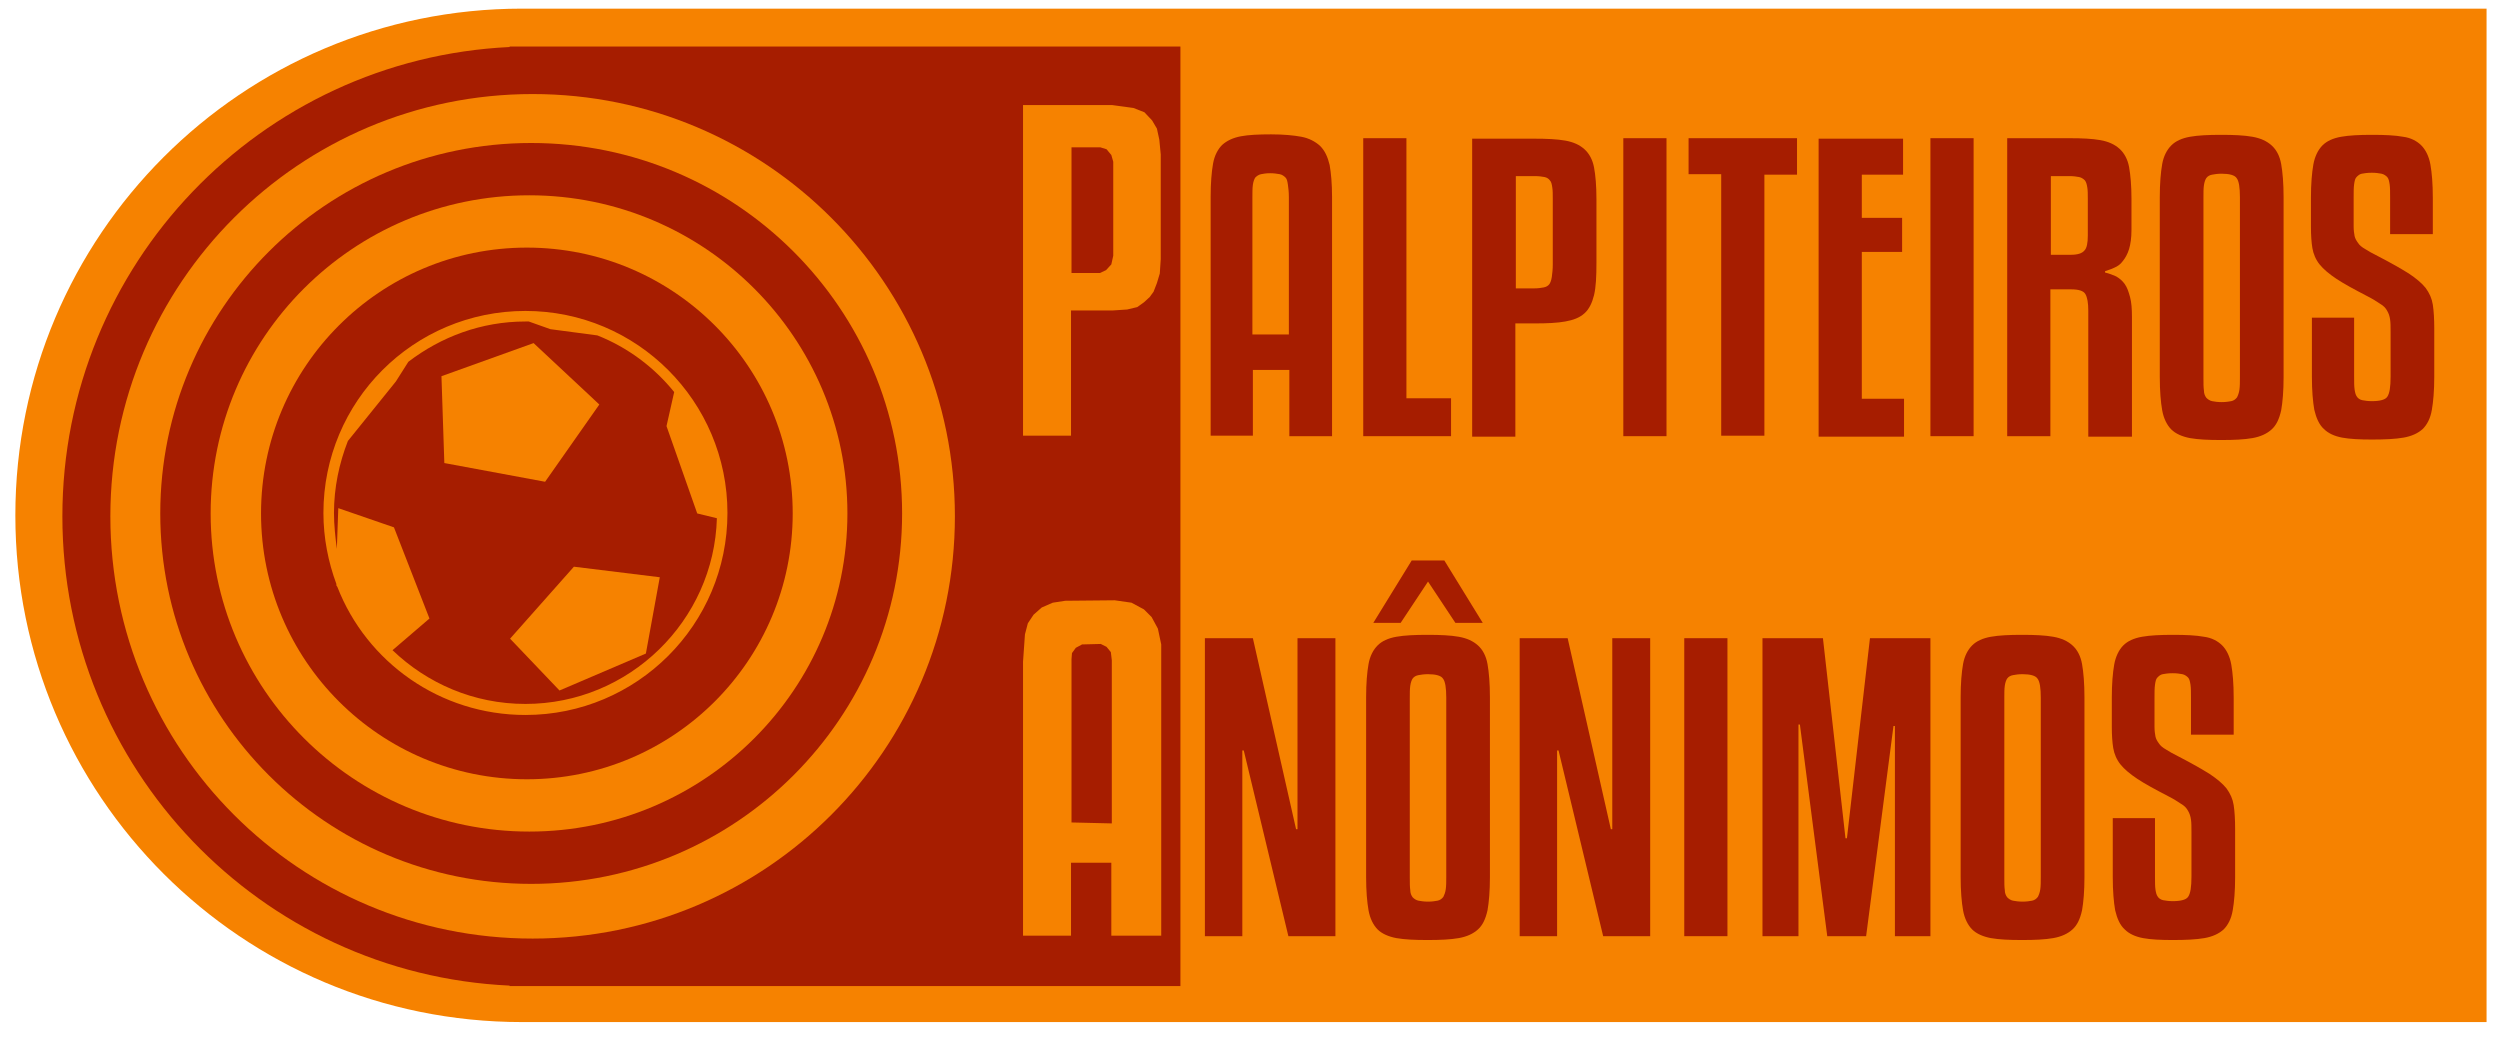
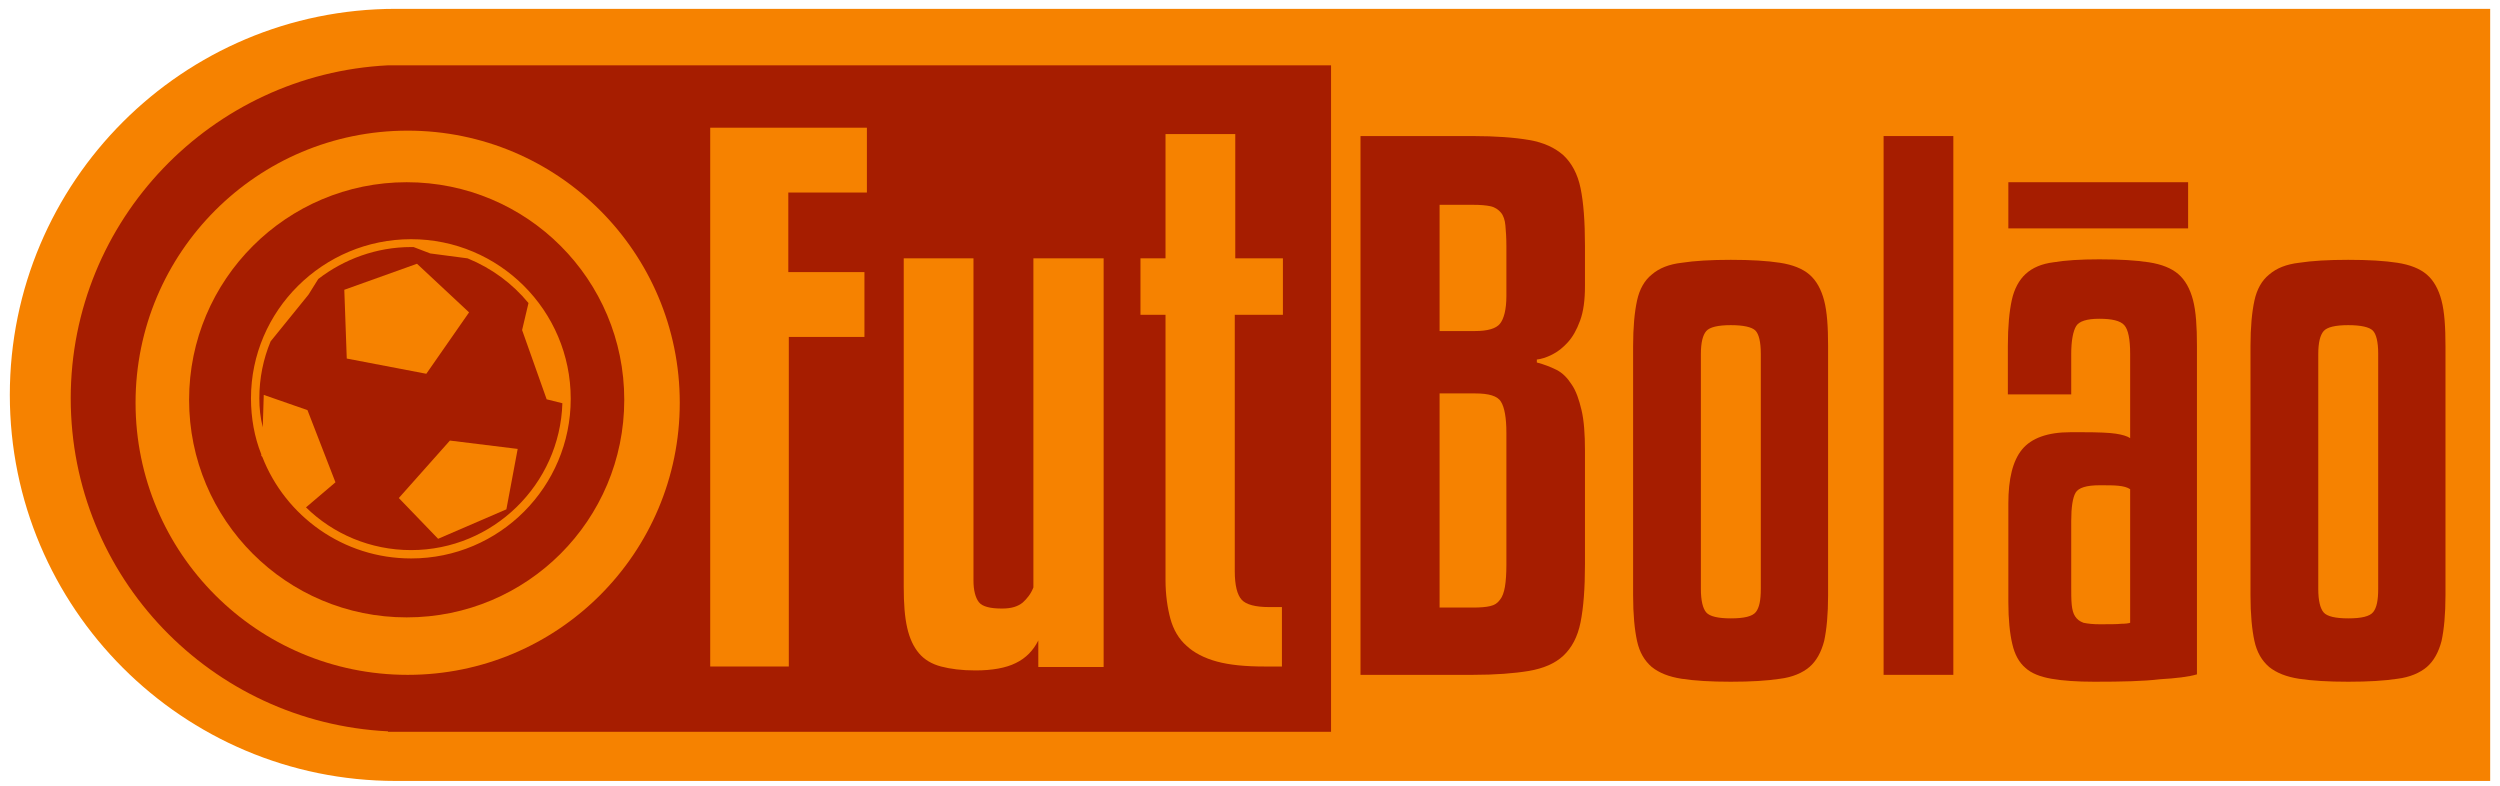
- <svg xmlns="http://www.w3.org/2000/svg" version="1.1" id="Layer_1" x="0px" y="0px" viewBox="0 0 521 216" style="enable-background:new 0 0 521 216;" xml:space="preserve">
+ <svg xmlns="http://www.w3.org/2000/svg" version="1.1" id="Layer_1" x="0px" y="0px" viewBox="0 0 509 160" style="enable-background:new 0 0 509 160;" xml:space="preserve">
  <style type="text/css">
- 	.laranja{fill-rule:evenodd;clip-rule:evenodd;fill:#f68200;}
- 	.vermelho{fill-rule:evenodd;clip-rule:evenodd;fill:#a61d00;}
+ 	.laranja{fill:#f68200;}
+ 	.vermelho{fill:#a61d00;}
</style>
-   <path class="laranja" d="M109,1.8L109,1.8c-0.1,0-0.1,0-0.2,0C50.4,1.8,3.2,49.1,3.2,107.4C3.2,165.8,50.4,213,108.8,213 c0.1,0,0.1,0,0.2,0v0h409.2V1.8H109z" />
-   <path class="vermelho" d="M106.2,9.7v0.1c-51.9,2.5-93.2,45.3-93.2,97.8c0,52.5,41.3,95.4,93.2,97.8v0.1H246V9.7H106.2z" />
-   <path class="laranja" d="M111,19.6c48.6,0,88,39.4,88,88s-39.4,88-88,88c-48.6,0-88-39.4-88-88S62.4,19.6,111,19.6z" />
-   <path class="vermelho" d="M110.7,29.8c42.7,0,77.3,34.6,77.3,77.2s-34.6,77.2-77.3,77.2c-42.7,0-77.3-34.6-77.3-77.2S68,29.8,110.7,29.8z" />
-   <path class="laranja" d="M110.3,40.7c36.6,0,66.3,29.7,66.3,66.3s-29.7,66.3-66.3,66.3S43.9,143.6,43.9,107S73.6,40.7,110.3,40.7z" />
-   <path class="vermelho" d="M109.8,51.6c30.6,0,55.4,24.8,55.4,55.4s-24.8,55.4-55.4,55.4c-30.6,0-55.4-24.8-55.4-55.4 S79.2,51.6,109.8,51.6z" />
-   <path class="vermelho" d="M278.3,195.1V133h-7.9v39.8h-0.3l-9-39.8h-10v62.1h7.8v-38.7h0.3l9.3,38.7H278.3z" />
-   <path class="vermelho" d="M310.5,145.3c0-2.9-0.2-5.2-0.5-6.9c-0.3-1.7-1-3-2-3.9c-1-0.9-2.3-1.5-4-1.8c-1.7-0.3-3.8-0.4-6.5-0.4 c-2.7,0-4.8,0.1-6.5,0.4c-1.7,0.3-3,0.9-3.9,1.8c-0.9,0.9-1.6,2.2-1.9,3.9c-0.3,1.7-0.5,4-0.5,6.9v37.5c0,2.9,0.2,5.2,0.5,6.9 c0.3,1.7,1,3.1,1.9,4c0.9,0.9,2.3,1.5,3.9,1.8c1.7,0.3,3.8,0.4,6.5,0.4c2.7,0,4.8-0.1,6.5-0.4c1.7-0.3,3-0.9,4-1.8 c1-0.9,1.6-2.2,2-4c0.3-1.7,0.5-4,0.5-6.9V145.3z M301.4,182.7c0,1,0,1.9-0.1,2.6c-0.1,0.7-0.3,1.2-0.5,1.6 c-0.3,0.4-0.7,0.7-1.2,0.8c-0.5,0.1-1.2,0.2-2,0.2c-0.8,0-1.5-0.1-2-0.2c-0.5-0.1-0.9-0.4-1.2-0.7c-0.3-0.4-0.5-0.9-0.5-1.5 c-0.1-0.7-0.1-1.5-0.1-2.6v-37.5c0-1,0-1.8,0.1-2.5c0.1-0.7,0.3-1.2,0.5-1.5c0.3-0.4,0.7-0.6,1.2-0.7c0.5-0.1,1.2-0.2,2-0.2 c1.6,0,2.7,0.3,3.1,0.9c0.5,0.6,0.7,2,0.7,4V182.7z M301,116.8h-6.8l-8,13h5.7l5.7-8.6l5.7,8.6h5.7L301,116.8z" />
-   <path class="vermelho" d="M343.9,195.1V133H336v39.8h-0.3l-9-39.8h-10v62.1h7.8v-38.7h0.3l9.3,38.7H343.9z" />
-   <path class="vermelho" d="M360,133h-9v62.1h9V133z" />
-   <path class="vermelho" d="M389.7,133l-4.8,41.7h-0.3l-4.7-41.7h-12.6v62.1h7.5v-44.1h0.3l5.7,44.1h8.1l5.7-43.8h0.3v43.8h7.4V133H389.7z" />
-   <path class="vermelho" d="M434.4,145.3c0-2.9-0.2-5.2-0.5-6.9c-0.3-1.7-1-3-2-3.9c-1-0.9-2.3-1.5-4-1.8c-1.7-0.3-3.8-0.4-6.5-0.4 c-2.7,0-4.8,0.1-6.5,0.4c-1.7,0.3-3,0.9-3.9,1.8c-0.9,0.9-1.6,2.2-1.9,3.9c-0.3,1.7-0.5,4-0.5,6.9v37.5c0,2.9,0.2,5.2,0.5,6.9 c0.3,1.7,1,3.1,1.9,4c0.9,0.9,2.3,1.5,3.9,1.8c1.7,0.3,3.8,0.4,6.5,0.4c2.7,0,4.8-0.1,6.5-0.4c1.7-0.3,3-0.9,4-1.8 c1-0.9,1.6-2.2,2-4c0.3-1.7,0.5-4,0.5-6.9V145.3z M425.3,182.7c0,1,0,1.9-0.1,2.6c-0.1,0.7-0.3,1.2-0.5,1.6 c-0.3,0.4-0.7,0.7-1.2,0.8c-0.5,0.1-1.2,0.2-2,0.2c-0.8,0-1.5-0.1-2-0.2c-0.5-0.1-0.9-0.4-1.2-0.7c-0.3-0.4-0.5-0.9-0.5-1.5 c-0.1-0.7-0.1-1.5-0.1-2.6v-37.5c0-1,0-1.8,0.1-2.5c0.1-0.7,0.3-1.2,0.5-1.5c0.3-0.4,0.7-0.6,1.2-0.7c0.5-0.1,1.2-0.2,2-0.2 c1.6,0,2.7,0.3,3.1,0.9c0.5,0.6,0.7,2,0.7,4V182.7z" />
-   <path class="vermelho" d="M465.5,153.1v-7.7c0-2.9-0.2-5.2-0.5-6.9c-0.3-1.7-1-3.1-1.9-4c-0.9-0.9-2.2-1.6-3.8-1.8 c-1.6-0.3-3.8-0.4-6.4-0.4c-2.7,0-4.8,0.1-6.5,0.4c-1.7,0.3-3,0.9-3.9,1.8c-0.9,0.9-1.6,2.3-1.9,4c-0.3,1.7-0.5,4-0.5,6.9v6 c0,1.8,0.1,3.3,0.3,4.5c0.2,1.2,0.7,2.4,1.5,3.4c0.8,1,2,2,3.5,3c1.5,1,3.7,2.2,6.4,3.6c1.2,0.6,2.1,1.2,2.7,1.6 c0.7,0.4,1.2,0.9,1.5,1.5c0.3,0.5,0.5,1.1,0.6,1.8c0.1,0.7,0.1,1.5,0.1,2.6v9.3c0,2.1-0.2,3.5-0.7,4.2c-0.4,0.6-1.5,0.9-3.2,0.9 c-0.8,0-1.5-0.1-2-0.2c-0.5-0.1-0.9-0.4-1.1-0.7c-0.3-0.4-0.4-0.9-0.5-1.5c-0.1-0.7-0.1-1.5-0.1-2.6v-12.3h-8.8v12.3 c0,2.9,0.2,5.2,0.5,6.9c0.4,1.7,1,3.1,2,4c0.9,0.9,2.2,1.5,3.8,1.8c1.6,0.3,3.7,0.4,6.2,0.4c2.7,0,4.9-0.1,6.6-0.4 c1.7-0.3,3-0.9,4-1.8c0.9-0.9,1.6-2.2,1.9-4c0.3-1.7,0.5-4,0.5-6.9v-10c0-2-0.1-3.7-0.3-5c-0.2-1.3-0.7-2.4-1.5-3.5 c-0.8-1-2-2-3.5-3c-1.6-1-3.7-2.2-6.4-3.6c-1.2-0.6-2.1-1.1-2.7-1.5c-0.7-0.4-1.2-0.8-1.5-1.3c-0.3-0.4-0.6-0.9-0.7-1.4 c-0.1-0.5-0.2-1.2-0.2-2v-6.1c0-1.1,0-2,0.1-2.7c0.1-0.7,0.2-1.2,0.5-1.5c0.3-0.3,0.6-0.6,1.1-0.7c0.5-0.1,1.2-0.2,2.1-0.2 c0.8,0,1.5,0.1,2,0.2c0.5,0.1,0.9,0.4,1.2,0.7c0.3,0.3,0.4,0.9,0.5,1.5c0.1,0.7,0.1,1.6,0.1,2.7v7.7H465.5z" />
-   <path class="vermelho" d="M277.6,90.9V41.1c0-2.8-0.2-5-0.5-6.7c-0.4-1.7-1-3-2-4c-1-0.9-2.3-1.6-3.9-1.9c-1.6-0.3-3.8-0.5-6.3-0.5 c-2.6,0-4.7,0.1-6.3,0.4c-1.6,0.3-2.9,0.9-3.9,1.8c-0.9,0.9-1.6,2.2-1.9,3.9c-0.3,1.7-0.5,4-0.5,6.9v49.8h8.8V77.1h7.6v13.8H277.6z M266.7,36.3c0.5,0.1,0.9,0.4,1.2,0.7c0.3,0.3,0.4,0.8,0.5,1.5c0.1,0.7,0.2,1.5,0.2,2.6v28.6h-7.6V41.1c0-1,0-1.9,0.1-2.6 c0.1-0.7,0.3-1.2,0.5-1.5c0.3-0.3,0.7-0.6,1.2-0.7c0.5-0.1,1.1-0.2,1.9-0.2C265.5,36.1,266.1,36.2,266.7,36.3z" />
-   <path class="vermelho" d="M302.4,83h-9.3V28.8h-9v62.1h18.3V83z" />
-   <path class="vermelho" d="M319.8,67.4c2.6,0,4.8-0.1,6.4-0.4c1.7-0.3,3-0.8,4-1.7c1-0.9,1.6-2.2,2-3.8c0.4-1.7,0.5-3.9,0.5-6.7V41.5 c0-2.8-0.2-5-0.5-6.6c-0.3-1.6-1-2.9-2-3.8c-1-0.9-2.3-1.5-4-1.8c-1.7-0.3-3.8-0.4-6.5-0.4h-12.9v62.1h9V67.4H319.8z M319.8,36.7 c0.9,0,1.6,0.1,2.1,0.2c0.5,0.1,0.9,0.4,1.1,0.7c0.3,0.3,0.4,0.8,0.5,1.5c0.1,0.6,0.1,1.4,0.1,2.4v13.6c0,1-0.1,1.9-0.2,2.6 c-0.1,0.7-0.3,1.2-0.5,1.5c-0.3,0.4-0.7,0.6-1.2,0.7c-0.5,0.1-1.2,0.2-2,0.2h-3.8V36.7H319.8z" />
-   <path class="vermelho" d="M347.3,28.8h-9v62.1h9V28.8z" />
-   <path class="vermelho" d="M374.5,28.8h-22.6v7.5h6.8v54.5h9V36.4h6.8V28.8z" />
-   <path class="vermelho" d="M396.8,83.1H388V52.5h8.4v-7.1H388v-9h8.6v-7.5H379v62.1h17.8V83.1z" />
-   <path class="vermelho" d="M411.3,28.8h-9v62.1h9V28.8z" />
-   <path class="vermelho" d="M427.5,60.3h4.1c1.6,0,2.6,0.3,3,1c0.4,0.7,0.6,1.8,0.6,3.5v26.2h9.1V66.1c0-1.7-0.1-3.1-0.4-4.2 c-0.3-1.1-0.6-2-1.1-2.7c-0.5-0.7-1.1-1.2-1.8-1.6c-0.7-0.3-1.4-0.6-2.3-0.8v-0.3c0.6-0.2,1.3-0.4,1.9-0.7c0.7-0.3,1.3-0.7,1.8-1.4 c0.5-0.6,1-1.5,1.3-2.5c0.3-1,0.5-2.3,0.5-4v-6.5c0-2.7-0.2-4.9-0.5-6.6c-0.3-1.6-1-2.9-2-3.8c-1-0.9-2.3-1.5-4-1.8 c-1.7-0.3-3.8-0.4-6.5-0.4h-12.9v62.1h9V60.3z M427.5,36.7h3.8c0.8,0,1.5,0.1,2,0.2c0.5,0.1,0.9,0.4,1.2,0.7 c0.3,0.4,0.4,0.9,0.5,1.5c0.1,0.6,0.1,1.4,0.1,2.4v7.6c0,1.5-0.2,2.6-0.7,3.1c-0.5,0.6-1.4,0.9-2.9,0.9h-4.1V36.7z" />
-   <path class="vermelho" d="M475.9,41.1c0-2.9-0.2-5.2-0.5-6.9c-0.3-1.7-1-3-2-3.9c-1-0.9-2.3-1.5-4-1.8c-1.7-0.3-3.8-0.4-6.5-0.4 c-2.7,0-4.8,0.1-6.5,0.4c-1.7,0.3-3,0.9-3.9,1.8c-0.9,0.9-1.6,2.2-1.9,3.9c-0.3,1.7-0.5,4-0.5,6.9v37.5c0,2.9,0.2,5.2,0.5,6.9 c0.3,1.7,1,3.1,1.9,4c0.9,0.9,2.3,1.5,3.9,1.8c1.7,0.3,3.8,0.4,6.5,0.4c2.7,0,4.8-0.1,6.5-0.4c1.7-0.3,3-0.9,4-1.8 c1-0.9,1.6-2.2,2-4c0.3-1.7,0.5-4,0.5-6.9V41.1z M466.8,78.6c0,1,0,1.9-0.1,2.6c-0.1,0.7-0.3,1.2-0.5,1.6c-0.3,0.4-0.7,0.7-1.2,0.8 c-0.5,0.1-1.2,0.2-2,0.2c-0.8,0-1.5-0.1-2-0.2c-0.5-0.1-0.9-0.4-1.2-0.7c-0.3-0.4-0.5-0.9-0.5-1.5c-0.1-0.7-0.1-1.5-0.1-2.6V41.1 c0-1,0-1.8,0.1-2.5c0.1-0.7,0.3-1.2,0.5-1.5c0.3-0.4,0.7-0.6,1.2-0.7c0.5-0.1,1.2-0.2,2-0.2c1.6,0,2.7,0.3,3.1,0.9 c0.5,0.6,0.7,2,0.7,4V78.6z" />
-   <path class="vermelho" d="M507,48.9v-7.7c0-2.9-0.2-5.2-0.5-6.9c-0.3-1.7-1-3.1-1.9-4c-0.9-0.9-2.2-1.6-3.8-1.8c-1.6-0.3-3.8-0.4-6.4-0.4 c-2.7,0-4.8,0.1-6.5,0.4c-1.7,0.3-3,0.9-3.9,1.8c-0.9,0.9-1.6,2.3-1.9,4c-0.3,1.7-0.5,4-0.5,6.9v6c0,1.8,0.1,3.3,0.3,4.5 c0.2,1.2,0.7,2.4,1.5,3.4c0.8,1,2,2,3.5,3c1.5,1,3.7,2.2,6.4,3.6c1.2,0.6,2.1,1.2,2.7,1.6c0.7,0.4,1.2,0.9,1.5,1.5 c0.3,0.5,0.5,1.1,0.6,1.8c0.1,0.7,0.1,1.5,0.1,2.6v9.3c0,2.1-0.2,3.5-0.7,4.2c-0.4,0.6-1.5,0.9-3.2,0.9c-0.8,0-1.5-0.1-2-0.2 c-0.5-0.1-0.9-0.4-1.1-0.7c-0.3-0.4-0.4-0.9-0.5-1.5c-0.1-0.7-0.1-1.5-0.1-2.6V66.2h-8.8v12.3c0,2.9,0.2,5.2,0.5,6.9 c0.4,1.7,1,3.1,2,4c0.9,0.9,2.2,1.5,3.8,1.8c1.6,0.3,3.7,0.4,6.2,0.4c2.7,0,4.9-0.1,6.6-0.4c1.7-0.3,3-0.9,4-1.8 c0.9-0.9,1.6-2.2,1.9-4c0.3-1.7,0.5-4,0.5-6.9v-10c0-2-0.1-3.7-0.3-5c-0.2-1.3-0.7-2.4-1.5-3.5c-0.8-1-2-2-3.5-3 c-1.6-1-3.7-2.2-6.4-3.6c-1.2-0.6-2.1-1.1-2.7-1.5c-0.7-0.4-1.2-0.8-1.5-1.3c-0.3-0.4-0.6-0.9-0.7-1.4c-0.1-0.5-0.2-1.2-0.2-2v-6.1 c0-1.1,0-2,0.1-2.7c0.1-0.7,0.2-1.2,0.5-1.5c0.3-0.3,0.6-0.6,1.1-0.7c0.5-0.1,1.2-0.2,2.1-0.2c0.8,0,1.5,0.1,2,0.2 c0.5,0.1,0.9,0.4,1.2,0.7c0.3,0.3,0.4,0.9,0.5,1.5c0.1,0.7,0.1,1.6,0.1,2.7v7.7H507z" />
-   <path class="laranja" d="M113.6,100.4l11.3-16.1l-13.7-12.8L92,78.4l0.6,18.1L113.6,100.4z" />
-   <path class="laranja" d="M106.3,133.1l10.3,10.8l18-7.7l2.9-15.9l-17.9-2.2L106.3,133.1z" />
-   <path class="laranja" d="M70.1,122l0.2,0.3c6.1,15.7,21.4,26.7,39.2,26.7c23.2,0,42.1-18.8,42.1-42.1c0-23.2-18.8-42.1-42.1-42.1 s-42.1,18.8-42.1,42.1c0,5.2,1,10.2,2.7,14.8L70.1,122z M69.6,106.9c0-5.3,1.1-10.4,2.9-15l10-12.4l2.6-4.1 c6.8-5.2,15.2-8.4,24.4-8.4c0.2,0,0.4,0,0.7,0l4.5,1.6l9.8,1.3c6.3,2.5,11.8,6.6,16,11.8l-1.6,7.1l6.4,18.2l4.1,1 c-0.6,21.4-18.3,38.7-39.9,38.7c-10.8,0-20.5-4.3-27.7-11.2l7.7-6.6l-7.4-19l-11.6-4l-0.3,8.5C69.9,112,69.6,109.5,69.6,106.9z" />
-   <path class="laranja" d="M213.2,195.1v-57.2l0.4-5.7l0.6-2.3l1.2-1.8l1.7-1.5l2.3-1l2.6-0.4l10.3-0.1l3.5,0.5l2.6,1.4l1.6,1.6l1.3,2.4 l0.7,3.3v60.7h-10.4v-15.2h-8.4v15.2H213.2z" />
-   <path class="vermelho" d="M223.3,171.4v-34l0.1-1.3l0.8-1.1l1.3-0.7l3.9-0.1l1.2,0.6l0.9,1.1l0.2,1.7v34L223.3,171.4z" />
-   <path class="laranja" d="M213.2,90.8V21.9h18.6l4.4,0.6l2.3,0.9l1.6,1.7l1,1.7l0.5,2.3l0.3,3.1v21.8l-0.2,3l-0.6,2l-0.7,1.8l-0.8,1.1 l-1.2,1.1L237,64l-2.1,0.5l-3,0.2h-8.7v26.1H213.2z" />
-   <path class="vermelho" d="M223.3,30.7v26.2h5.9l1.3-0.6l1.1-1.2l0.4-1.8V33.7l-0.4-1.4l-1-1.2l-1.3-0.4L223.3,30.7z" />
+   <path class="laranja" d="M80.8,1.8L80.8,1.8c-0.1,0-0.1,0-0.2,0C37.2,1.8,2,37,2,80.4S37.2,159,80.6,159c0.1,0,0.1,0,0.2,0v0H507V1.8 H80.8z" />
+   <path class="vermelho" d="M79,13.3L79,13.3c-35.9,1.8-64.6,31.5-64.6,67.8c0,36.4,28.6,66,64.6,67.8v0.1h192V13.3H79z" />
+   <path class="laranja" d="M83,26.6c30.6,0,55.4,24.8,55.4,55.4s-24.8,55.4-55.4,55.4c-30.6,0-55.4-24.8-55.4-55.4S52.4,26.6,83,26.6z" />
+   <path class="vermelho" d="M82.8,37.1c24.5,0,44.3,19.8,44.3,44.3c0,24.5-19.8,44.3-44.3,44.3c-24.5,0-44.3-19.8-44.3-44.3 C38.5,56.9,58.4,37.1,82.8,37.1z" />
+   <path class="laranja" d="M86.8,76.1l8.7-12.5l-10.6-9.9l-14.8,5.3l0.5,14L86.8,76.1z" />
+   <path class="laranja" d="M81.2,101.4l8,8.3l13.9-6l2.3-12.3l-13.8-1.7L81.2,101.4z" />
+   <path class="laranja" d="M53.2,92.8l0.2,0.2c4.7,12.1,16.5,20.7,30.3,20.7c18,0,32.5-14.6,32.5-32.5c0-18-14.6-32.5-32.5-32.5 S51.1,63.2,51.1,81.1c0,4,0.7,7.9,2.1,11.4L53.2,92.8z M52.8,81.1c0-4.1,0.8-8,2.3-11.6l7.7-9.5l2-3.2c5.2-4,11.8-6.5,18.9-6.5 c0.2,0,0.3,0,0.5,0l3.4,1.3l7.6,1c4.9,2,9.1,5.1,12.4,9.1l-1.3,5.5l5,14.1l3.2,0.8C114,98.6,100.4,112,83.7,112 c-8.3,0-15.9-3.3-21.4-8.7l6-5.1l-5.7-14.7l-8.9-3.1l-0.2,6.6C53,85,52.8,83.1,52.8,81.1z" />
+   <g>
+     <path class="laranja" d="M144.6,135.8V26h31.9v13.2h-16v16.2H176v13.2h-15.4v67.1H144.6z" />
+     <path class="laranja" d="M210.4,52.6h14.3v83.2h-13.3v-5.4c-1,2-2.5,3.6-4.6,4.6c-2,1-4.8,1.5-8.2,1.5c-2.8,0-5.1-0.3-7-0.8 c-1.9-0.5-3.4-1.4-4.5-2.7c-1.1-1.3-1.9-3-2.4-5.2c-0.5-2.2-0.7-4.9-0.7-8.3V52.6h14.2v65.6c0,2,0.4,3.5,1.1,4.4 c0.7,0.9,2.3,1.3,4.7,1.3c1.9,0,3.2-0.4,4.2-1.2c0.9-0.8,1.7-1.8,2.2-3.1V52.6z" />
+     <path class="laranja" d="M261.1,64.1h-9.7v52.2c0,2.9,0.5,4.8,1.4,5.8c0.9,1,2.8,1.5,5.6,1.5h2.6v12.1h-3.6c-3.8,0-7-0.3-9.6-1 c-2.6-0.7-4.7-1.8-6.2-3.2c-1.6-1.4-2.7-3.3-3.3-5.5c-0.6-2.2-1-4.9-1-7.9v-54h-5.1V52.6h5.1V27.3h14.2v25.3h9.7V64.1z" />
+   </g>
+   <g>
+     <path class="vermelho" d="M312.9,73.8c1.5,0.4,2.8,0.9,4,1.5c1.2,0.6,2.2,1.6,3.1,3c0.9,1.3,1.5,3.1,2,5.2c0.5,2.1,0.7,4.9,0.7,8.2v23.2 c0,4.9-0.3,8.8-0.9,11.8c-0.6,3-1.8,5.2-3.5,6.8c-1.7,1.6-4.1,2.6-7,3.1c-3,0.5-6.8,0.8-11.5,0.8h-22.8V27.7h22.8 c4.7,0,8.6,0.3,11.5,0.8c3,0.5,5.3,1.6,7,3.1c1.7,1.6,2.9,3.8,3.5,6.7c0.6,2.9,0.9,6.8,0.9,11.7v8.2c0,2.9-0.3,5.2-1,7.1 c-0.7,1.9-1.5,3.3-2.5,4.4c-1,1.1-2,1.9-3.2,2.5c-1.2,0.6-2.2,0.9-3.1,1V73.8z M293.1,67.4h7.2c2.6,0,4.3-0.5,5.1-1.5 c0.8-1,1.3-2.9,1.3-5.6V50.1c0-1.7-0.1-3.1-0.2-4.2c-0.1-1.1-0.4-2-0.9-2.6c-0.5-0.6-1.2-1.1-2.1-1.3c-0.9-0.2-2.1-0.3-3.6-0.3 h-6.8V67.4z M293.1,123.7h6.8c1.5,0,2.7-0.1,3.5-0.3c0.9-0.2,1.5-0.6,2-1.3c0.5-0.6,0.8-1.5,1-2.6c0.2-1.2,0.3-2.7,0.3-4.5V88.1 c0-3.1-0.4-5.2-1.1-6.3c-0.7-1.2-2.5-1.7-5.3-1.7h-7.2V123.7z" />
+     <path class="vermelho" d="M372.2,121.2c0,3.9-0.3,7-0.8,9.3c-0.6,2.3-1.6,4.1-3,5.3c-1.4,1.2-3.5,2.1-6,2.4c-2.6,0.4-5.9,0.6-10,0.6 c-4.1,0-7.4-0.2-10-0.6c-2.6-0.4-4.6-1.2-6.1-2.4c-1.5-1.3-2.5-3-3-5.3c-0.5-2.3-0.8-5.4-0.8-9.3V70.5c0-3.9,0.3-7,0.8-9.3 c0.5-2.3,1.5-4.1,3-5.3c1.5-1.3,3.5-2.1,6.1-2.4c2.6-0.4,5.9-0.6,10-0.6c4.1,0,7.4,0.2,10,0.6c2.6,0.4,4.6,1.2,6,2.4 c1.4,1.2,2.4,3,3,5.3c0.6,2.3,0.8,5.4,0.8,9.3V121.2z M358.5,72c0-2.4-0.4-4-1.1-4.7c-0.7-0.7-2.4-1.1-5-1.1c-2.6,0-4.3,0.4-5,1.2 c-0.7,0.8-1.1,2.3-1.1,4.7v47.8c0,2.4,0.4,4,1.1,4.8c0.7,0.8,2.4,1.2,5,1.2c2.7,0,4.4-0.4,5.1-1.3c0.7-0.9,1-2.4,1-4.7V72z" />
+     <path class="vermelho" d="M397.7,137.4h-14.2V27.7h14.2V137.4z" />
+     <path class="vermelho" d="M426.4,138.8c-3.5,0-6.4-0.2-8.7-0.6c-2.3-0.4-4.1-1.1-5.3-2.2c-1.3-1.1-2.2-2.7-2.7-4.9 c-0.5-2.1-0.8-5-0.8-8.5v-20.1c0-5,0.9-8.7,2.8-11c1.9-2.3,5.2-3.5,9.8-3.5h2.6c3.1,0,5.4,0.1,6.7,0.3c1.3,0.2,2.3,0.5,2.9,0.9 V72.1c0-3.1-0.4-5-1.2-5.9c-0.8-0.9-2.5-1.3-5.1-1.3c-2.5,0-4.1,0.5-4.7,1.5c-0.6,1-1,2.9-1,5.7v8.2h-12.9v-9.9 c0-3.9,0.3-7,0.8-9.3c0.5-2.3,1.5-4.1,2.8-5.3c1.4-1.3,3.3-2.1,5.7-2.4c2.4-0.4,5.5-0.6,9.3-0.6c4.2,0,7.5,0.2,10.1,0.6 c2.6,0.4,4.6,1.2,6,2.4c1.4,1.2,2.4,3,3,5.3c0.6,2.3,0.8,5.4,0.8,9.3v66.9c-1.7,0.5-4.2,0.8-7.6,1 C436.5,138.7,432,138.8,426.4,138.8z M427.5,127.1c2,0,3.5,0,4.4-0.1c0.9,0,1.5-0.1,1.8-0.2V99.6c-0.6-0.4-1.4-0.6-2.4-0.7 c-0.9-0.1-2.2-0.1-3.8-0.1c-2.7,0-4.3,0.5-4.9,1.5c-0.6,1-0.9,3-0.9,5.8v13.1c0,1.6,0,2.9,0.1,3.9c0.1,1,0.3,1.8,0.7,2.4 c0.4,0.6,0.9,1,1.7,1.3C425.2,127,426.2,127.1,427.5,127.1z" />
+     <path class="vermelho" d="M497.9,121.2c0,3.9-0.3,7-0.8,9.3c-0.6,2.3-1.6,4.1-3,5.3c-1.4,1.2-3.5,2.1-6,2.4c-2.6,0.4-5.9,0.6-10,0.6 c-4.1,0-7.4-0.2-10-0.6c-2.6-0.4-4.6-1.2-6.1-2.4c-1.5-1.3-2.5-3-3-5.3c-0.5-2.3-0.8-5.4-0.8-9.3V70.5c0-3.9,0.3-7,0.8-9.3 c0.5-2.3,1.5-4.1,3-5.3c1.5-1.3,3.5-2.1,6.1-2.4c2.6-0.4,5.9-0.6,10-0.6c4.1,0,7.4,0.2,10,0.6c2.6,0.4,4.6,1.2,6,2.4 c1.4,1.2,2.4,3,3,5.3c0.6,2.3,0.8,5.4,0.8,9.3V121.2z M484.2,72c0-2.4-0.4-4-1.1-4.7c-0.7-0.7-2.4-1.1-5-1.1c-2.6,0-4.3,0.4-5,1.2 c-0.7,0.8-1.1,2.3-1.1,4.7v47.8c0,2.4,0.4,4,1.1,4.8c0.7,0.8,2.4,1.2,5,1.2c2.7,0,4.4-0.4,5.1-1.3c0.7-0.9,1-2.4,1-4.7V72z" />
+   </g>
+   <rect x="408.9" y="37.1" class="vermelho" width="36.6" height="9.4" />
</svg>
